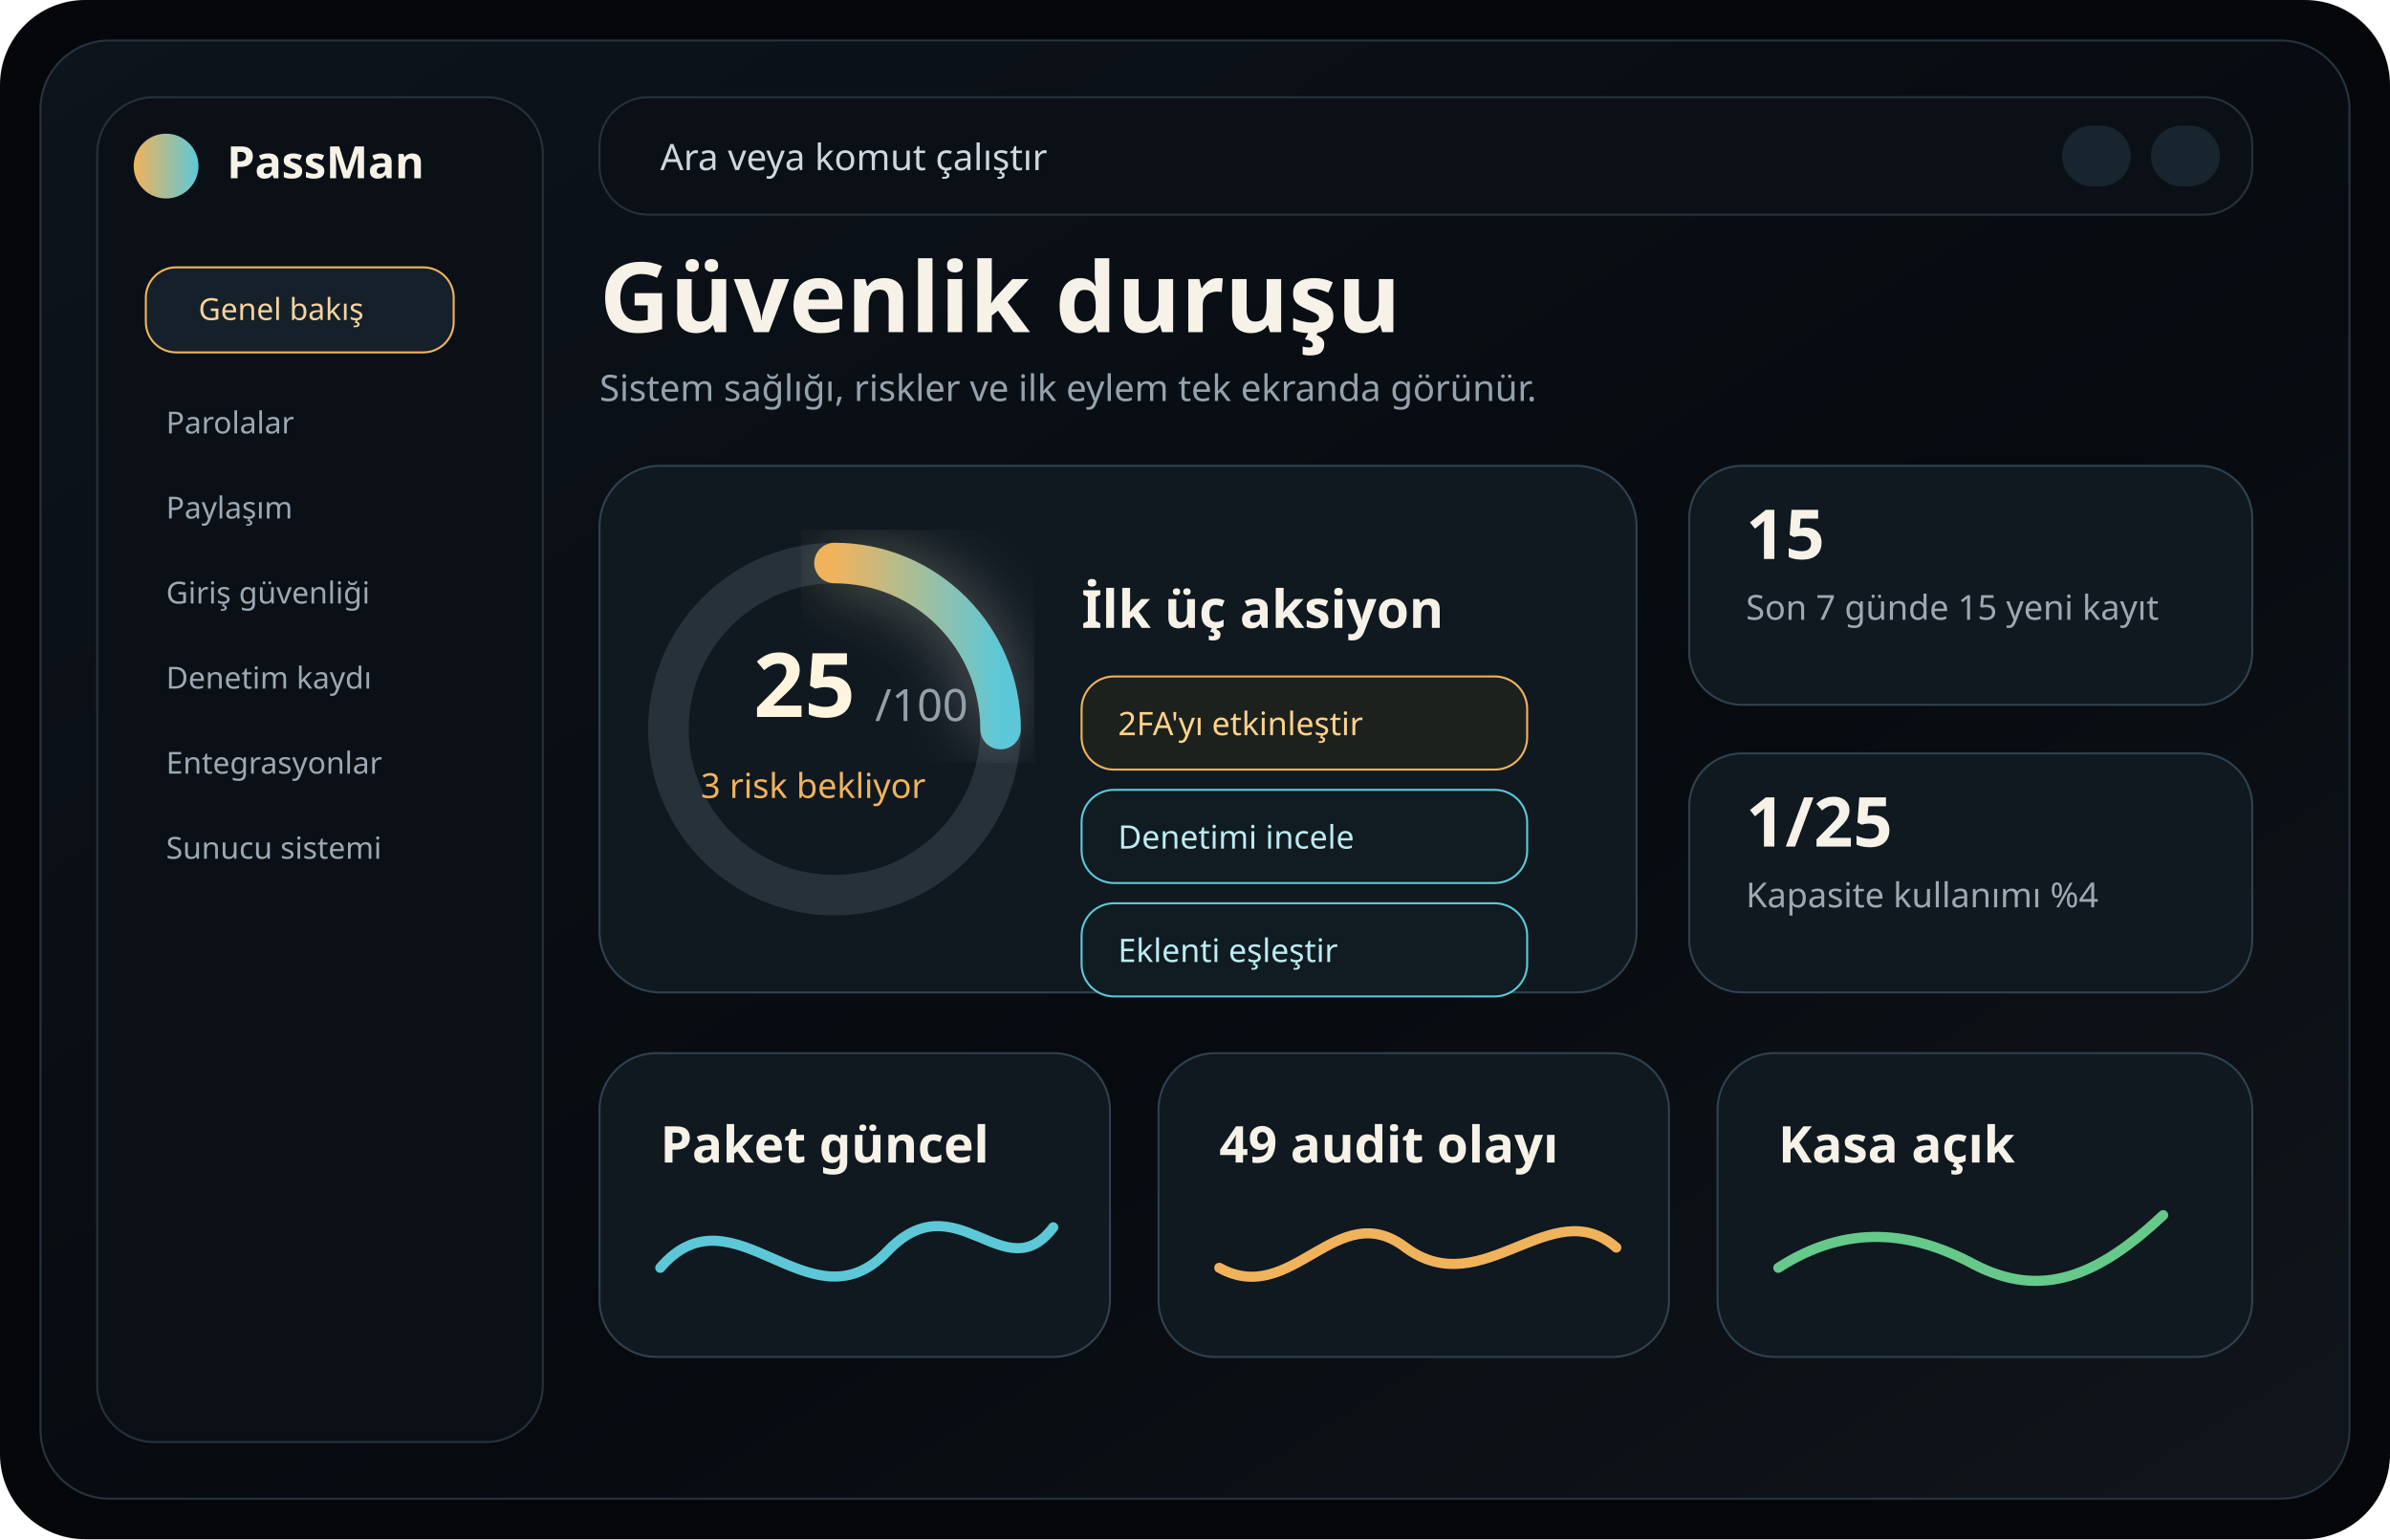
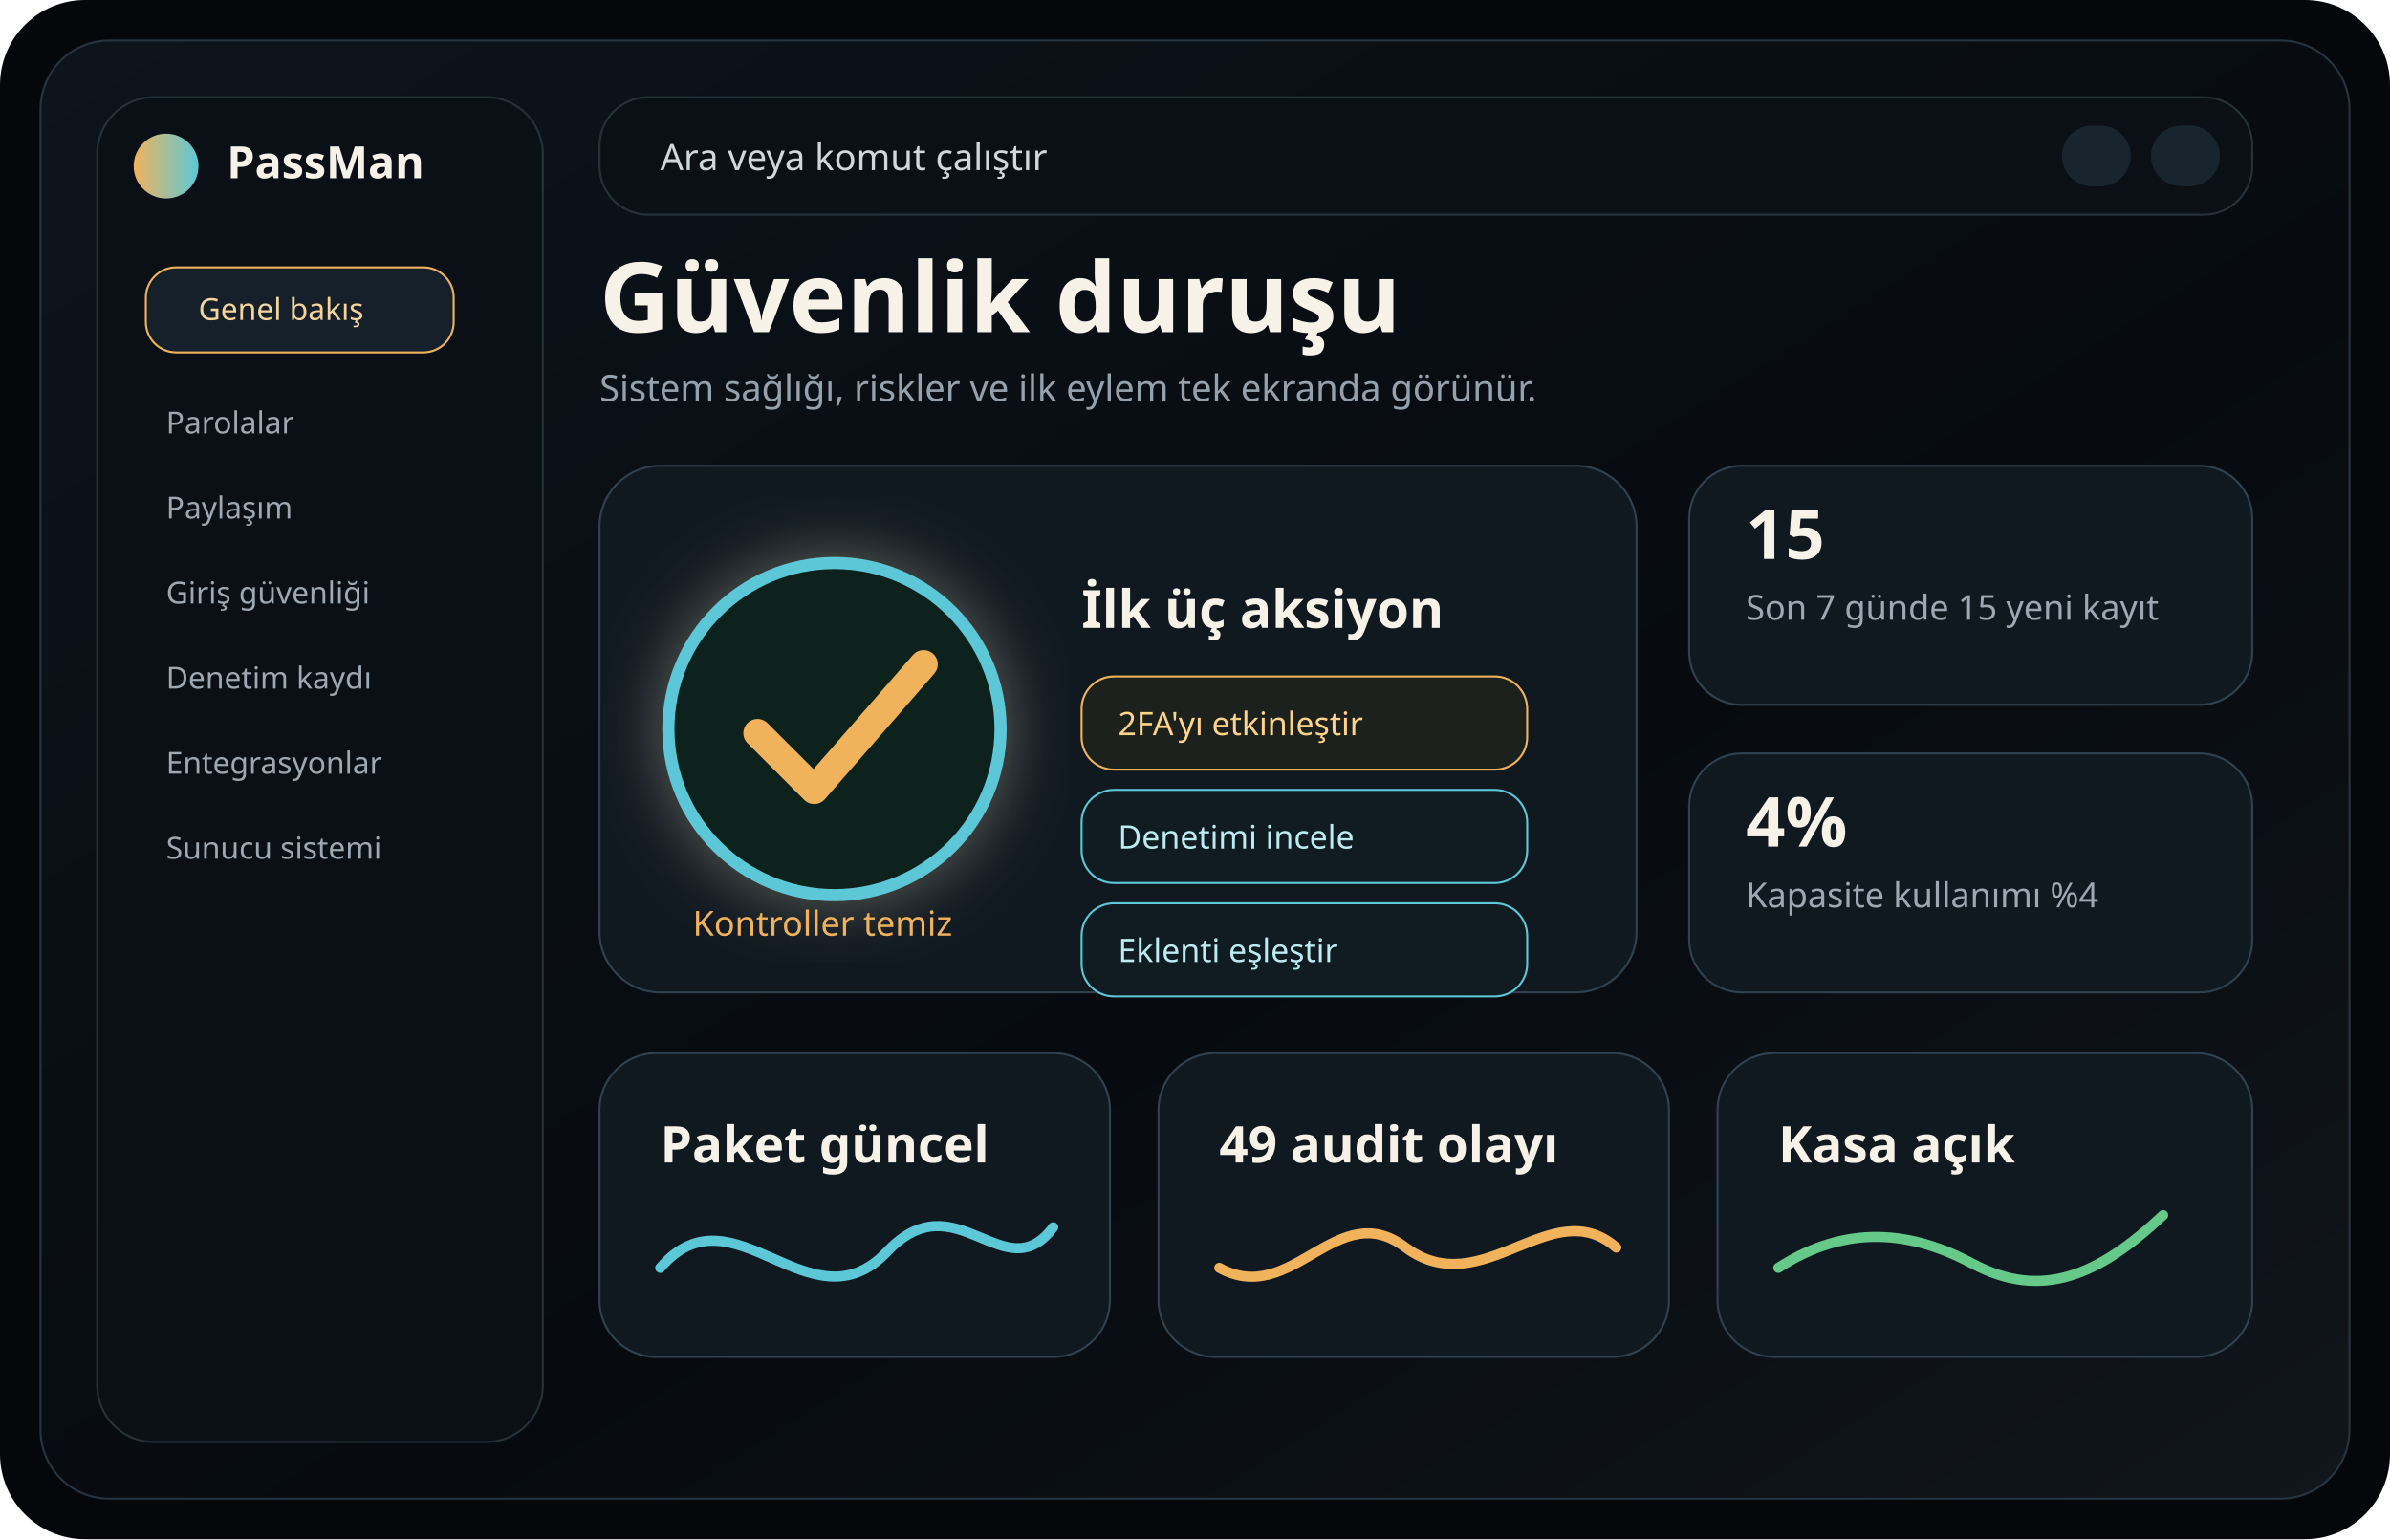
<svg xmlns="http://www.w3.org/2000/svg" viewBox="0 0 1180 760" role="img" aria-label="PassMan enterprise vault console overview">
  <defs>
    <linearGradient id="bg" x1="0" x2="1" y1="0" y2="1">
      <stop stop-color="#0d141c" />
      <stop offset=".58" stop-color="#070b10" />
      <stop offset="1" stop-color="#11161c" />
    </linearGradient>
    <linearGradient id="amber" x1="0" x2="1">
      <stop stop-color="#f0b35c" />
      <stop offset="1" stop-color="#5cc8d7" />
    </linearGradient>
    <filter id="glow" x="-20%" y="-20%" width="140%" height="140%">
      <feGaussianBlur stdDeviation="16" result="blur" />
      <feColorMatrix in="blur" values="1 0 0 0 0.94 0 1 0 0 0.70 0 0 1 0 0.36 0 0 0 0.35 0" />
      <feMerge>
        <feMergeNode />
        <feMergeNode in="SourceGraphic" />
      </feMerge>
    </filter>
  </defs>
  <rect width="1180" height="760" rx="42" fill="#05070a" />
  <rect x="20" y="20" width="1140" height="720" rx="34" fill="url(#bg)" stroke="#27333f" />
  <rect x="48" y="48" width="220" height="664" rx="28" fill="#0a1016" stroke="#27313a" />
  <circle cx="82" cy="82" r="16" fill="url(#amber)" />
  <text x="112" y="88" fill="#f7f2e8" font-family="Segoe UI, sans-serif" font-size="22" font-weight="700">PassMan</text>
  <g font-family="Segoe UI, sans-serif" font-size="15" fill="#9da8b3">
    <rect x="72" y="132" width="152" height="42" rx="15" fill="#16202a" stroke="#f0b35c" />
    <text x="98" y="158" fill="#f5d49d">Genel bakış</text>
    <text x="82" y="214">Parolalar</text>
    <text x="82" y="256">Paylaşım</text>
    <text x="82" y="298">Giriş güvenliği</text>
    <text x="82" y="340">Denetim kaydı</text>
    <text x="82" y="382">Entegrasyonlar</text>
    <text x="82" y="424">Sunucu sistemi</text>
  </g>
  <rect x="296" y="48" width="816" height="58" rx="24" fill="#0a1016" stroke="#27313a" />
  <text x="326" y="84" fill="#cfd7df" font-family="Segoe UI, sans-serif" font-size="18">Ara veya komut çalıştır</text>
  <rect x="1018" y="62" width="34" height="30" rx="15" fill="#18242e" />
  <rect x="1062" y="62" width="34" height="30" rx="15" fill="#18242e" />
  <text x="296" y="164" fill="#f7f2e8" font-family="Segoe UI, sans-serif" font-size="48" font-weight="760">Güvenlik duruşu</text>
  <text x="296" y="198" fill="#95a2ad" font-family="Segoe UI, sans-serif" font-size="18">Sistem sağlığı, riskler ve ilk eylem tek ekranda görünür.</text>
  <rect x="296" y="230" width="512" height="260" rx="30" fill="#101820" stroke="#30414f" />
-   <circle cx="412" cy="360" r="82" fill="none" stroke="#27313a" stroke-width="20" />
-   <path d="M412 278a82 82 0 0 1 82 82" fill="none" stroke="url(#amber)" stroke-width="20" stroke-linecap="round" filter="url(#glow)" />
-   <text x="372" y="354" fill="#fff5df" font-family="Segoe UI, sans-serif" font-size="44" font-weight="800">25</text>
-   <text x="432" y="356" fill="#93a0aa" font-family="Segoe UI, sans-serif" font-size="22">/100</text>
-   <text x="346" y="394" fill="#f0b35c" font-family="Segoe UI, sans-serif" font-size="17">3 risk bekliyor</text>
+   <circle cx="412" cy="360" r="82" fill="#0f211b" stroke="#5cc8d7" stroke-width="6" filter="url(#glow)" />
+   <path d="M374 362l28 28 54-62" fill="none" stroke="#f0b35c" stroke-width="14" stroke-linecap="round" stroke-linejoin="round" />
+   <text x="342" y="462" fill="#f0b35c" font-family="Segoe UI, sans-serif" font-size="17">Kontroller temiz</text>
  <text x="534" y="310" fill="#f7f2e8" font-family="Segoe UI, sans-serif" font-size="26" font-weight="720">İlk üç aksiyon</text>
  <g font-family="Segoe UI, sans-serif" font-size="16">
    <rect x="534" y="334" width="220" height="46" rx="16" fill="#1d211d" stroke="#f0b35c" />
    <text x="552" y="363" fill="#ffd38a">2FA'yı etkinleştir</text>
    <rect x="534" y="390" width="220" height="46" rx="16" fill="#111b22" stroke="#5cc8d7" />
    <text x="552" y="419" fill="#bcecf2">Denetimi incele</text>
    <rect x="534" y="446" width="220" height="46" rx="16" fill="#111b22" stroke="#5cc8d7" />
    <text x="552" y="475" fill="#bcecf2">Eklenti eşleştir</text>
  </g>
  <g>
    <rect x="834" y="230" width="278" height="118" rx="26" fill="#101820" stroke="#30414f" />
    <text x="862" y="276" fill="#f7f2e8" font-family="Segoe UI, sans-serif" font-size="34" font-weight="760">15</text>
    <text x="862" y="306" fill="#9da8b3" font-family="Segoe UI, sans-serif" font-size="17">Son 7 günde 15 yeni kayıt</text>
    <rect x="834" y="372" width="278" height="118" rx="26" fill="#101820" stroke="#30414f" />
-     <text x="862" y="418" fill="#f7f2e8" font-family="Segoe UI, sans-serif" font-size="34" font-weight="760">1/25</text>
+     <text x="862" y="418" fill="#f7f2e8" font-family="Segoe UI, sans-serif" font-size="34" font-weight="760">4%</text>
    <text x="862" y="448" fill="#9da8b3" font-family="Segoe UI, sans-serif" font-size="17">Kapasite kullanımı %4</text>
  </g>
  <g>
    <rect x="296" y="520" width="252" height="150" rx="28" fill="#101820" stroke="#30414f" />
    <rect x="572" y="520" width="252" height="150" rx="28" fill="#101820" stroke="#30414f" />
    <rect x="848" y="520" width="264" height="150" rx="28" fill="#101820" stroke="#30414f" />
    <text x="326" y="574" fill="#f7f2e8" font-family="Segoe UI, sans-serif" font-size="25" font-weight="720">Paket güncel</text>
    <text x="602" y="574" fill="#f7f2e8" font-family="Segoe UI, sans-serif" font-size="25" font-weight="720">49 audit olayı</text>
    <text x="878" y="574" fill="#f7f2e8" font-family="Segoe UI, sans-serif" font-size="25" font-weight="720">Kasa açık</text>
    <path d="M326 626c36-42 74 32 112-8 34-36 58 20 82-12" fill="none" stroke="#5cc8d7" stroke-width="5" stroke-linecap="round" />
    <path d="M602 626c36 20 58-36 92-10 38 28 72-28 104 0" fill="none" stroke="#f0b35c" stroke-width="5" stroke-linecap="round" />
    <path d="M878 626c34-22 66-18 96-2 34 18 62 6 94-24" fill="none" stroke="#65c98a" stroke-width="5" stroke-linecap="round" />
  </g>
</svg>
